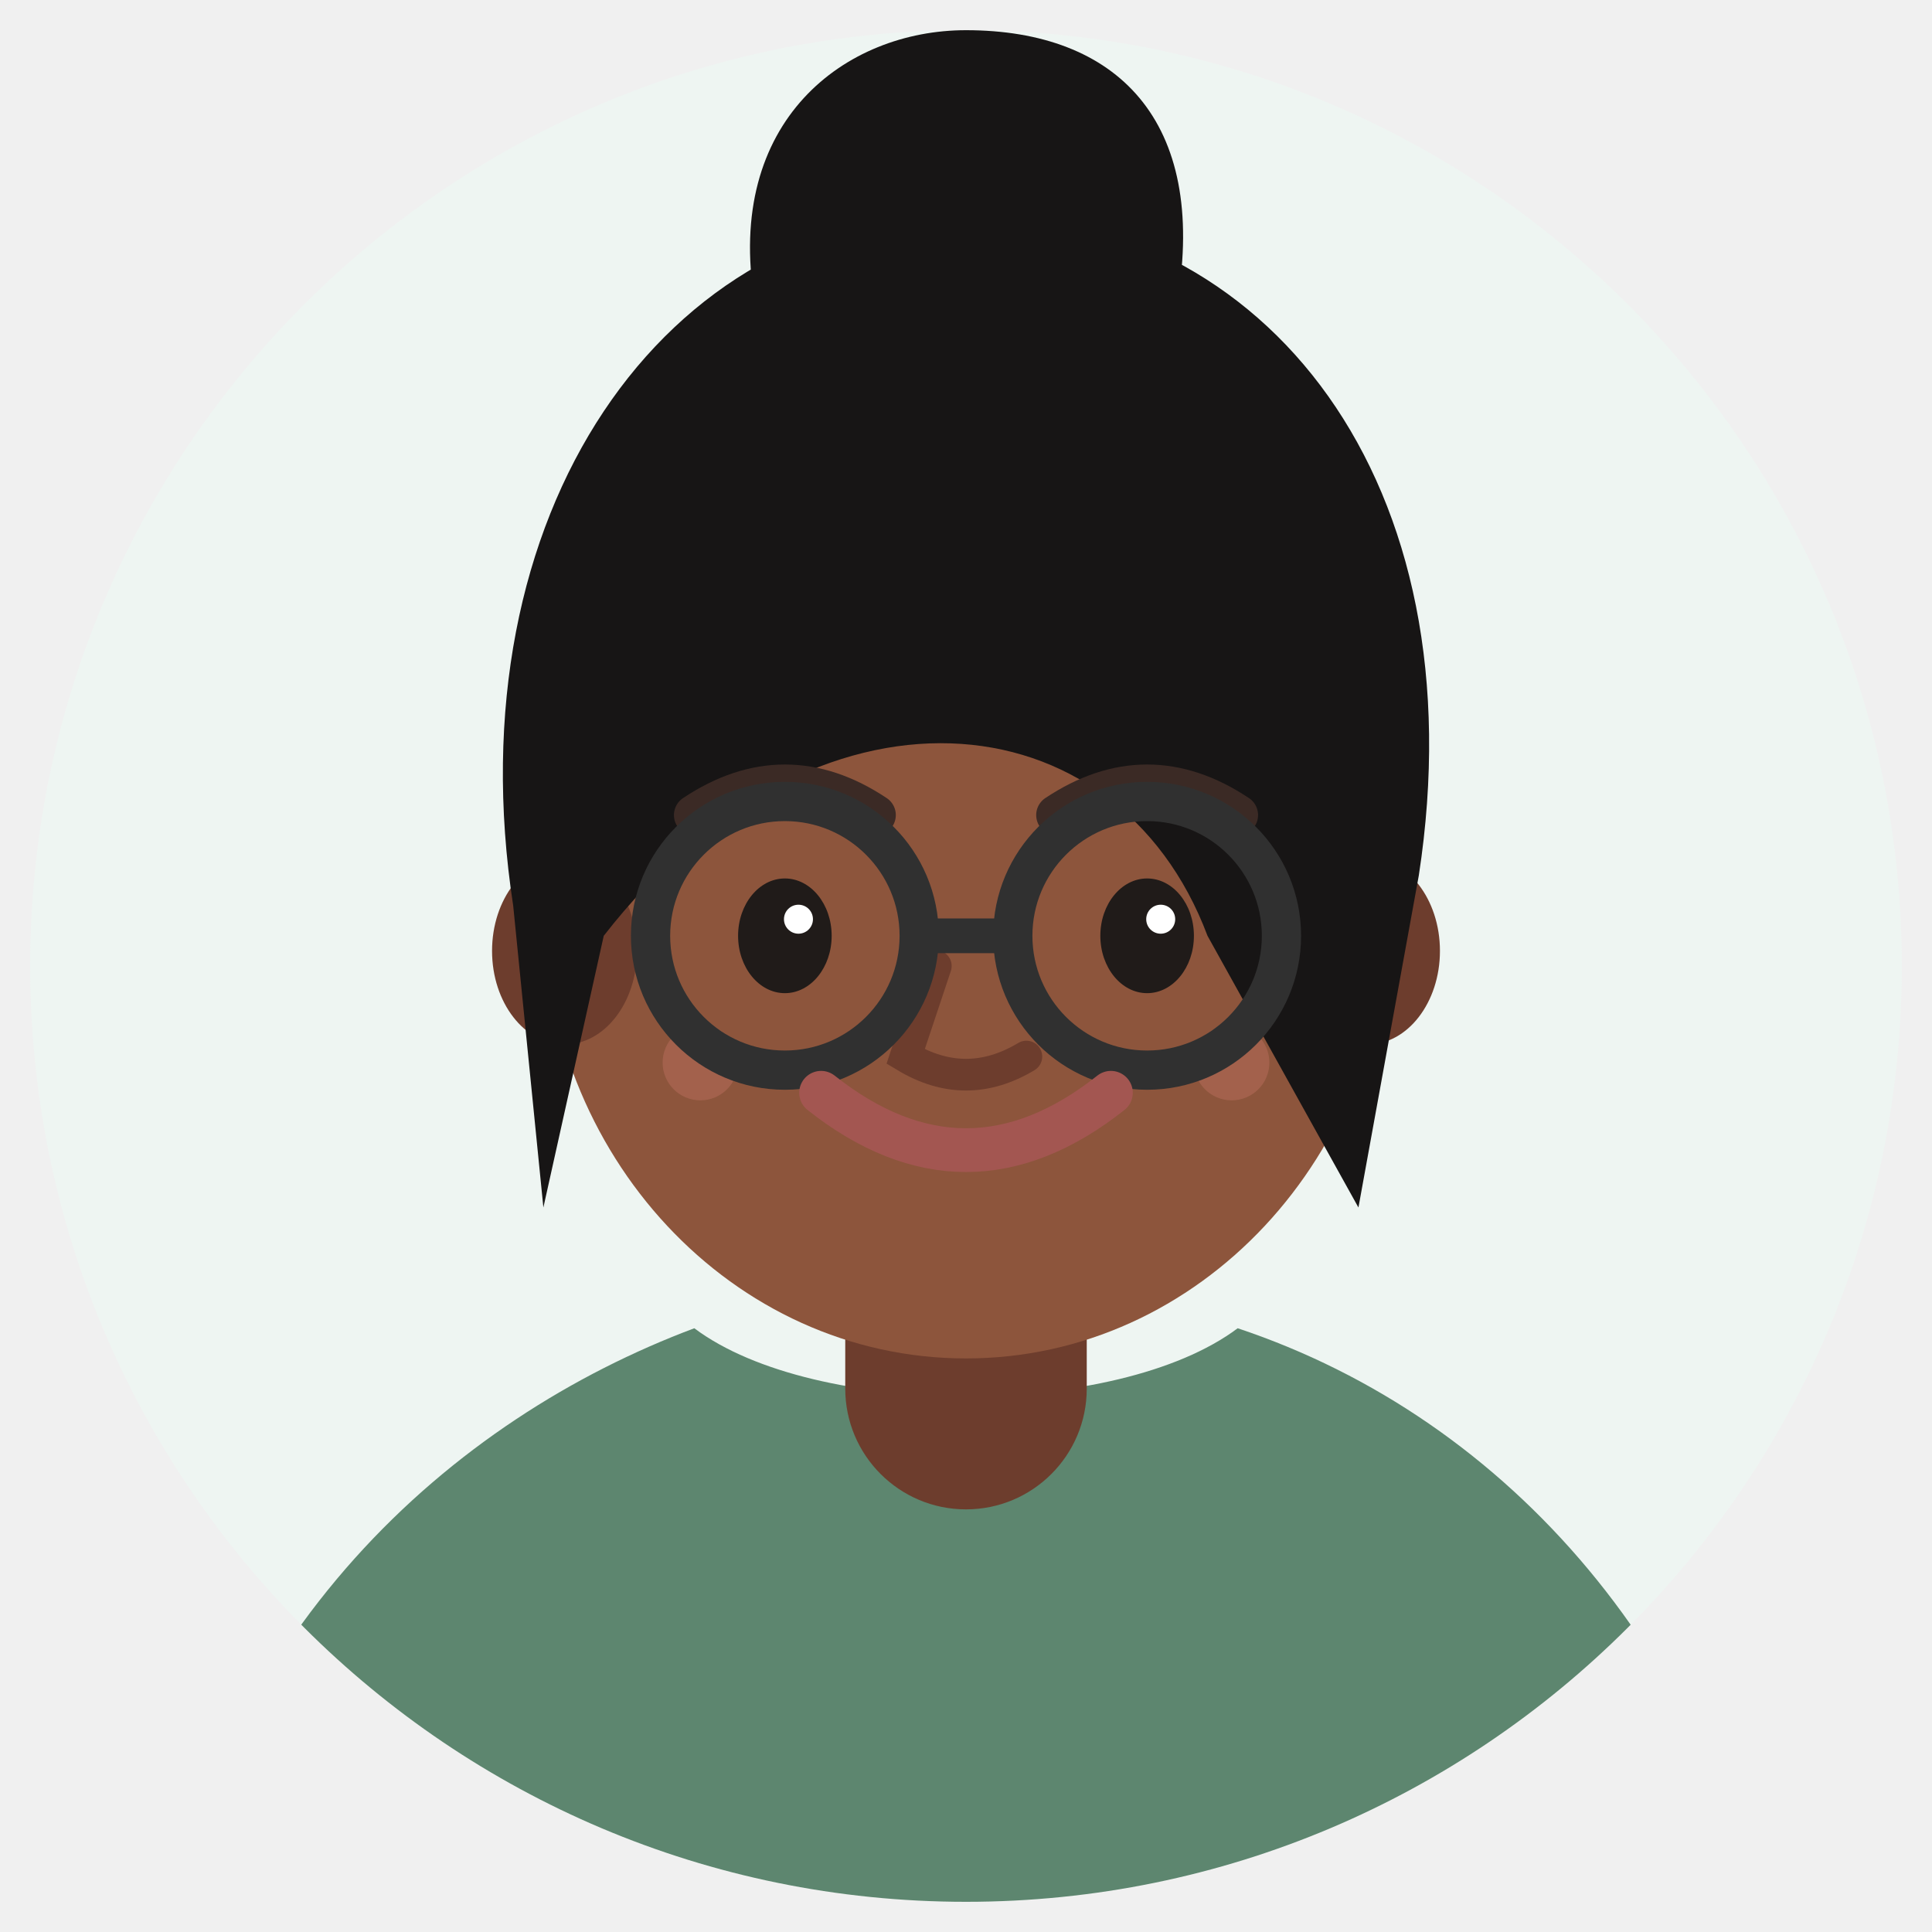
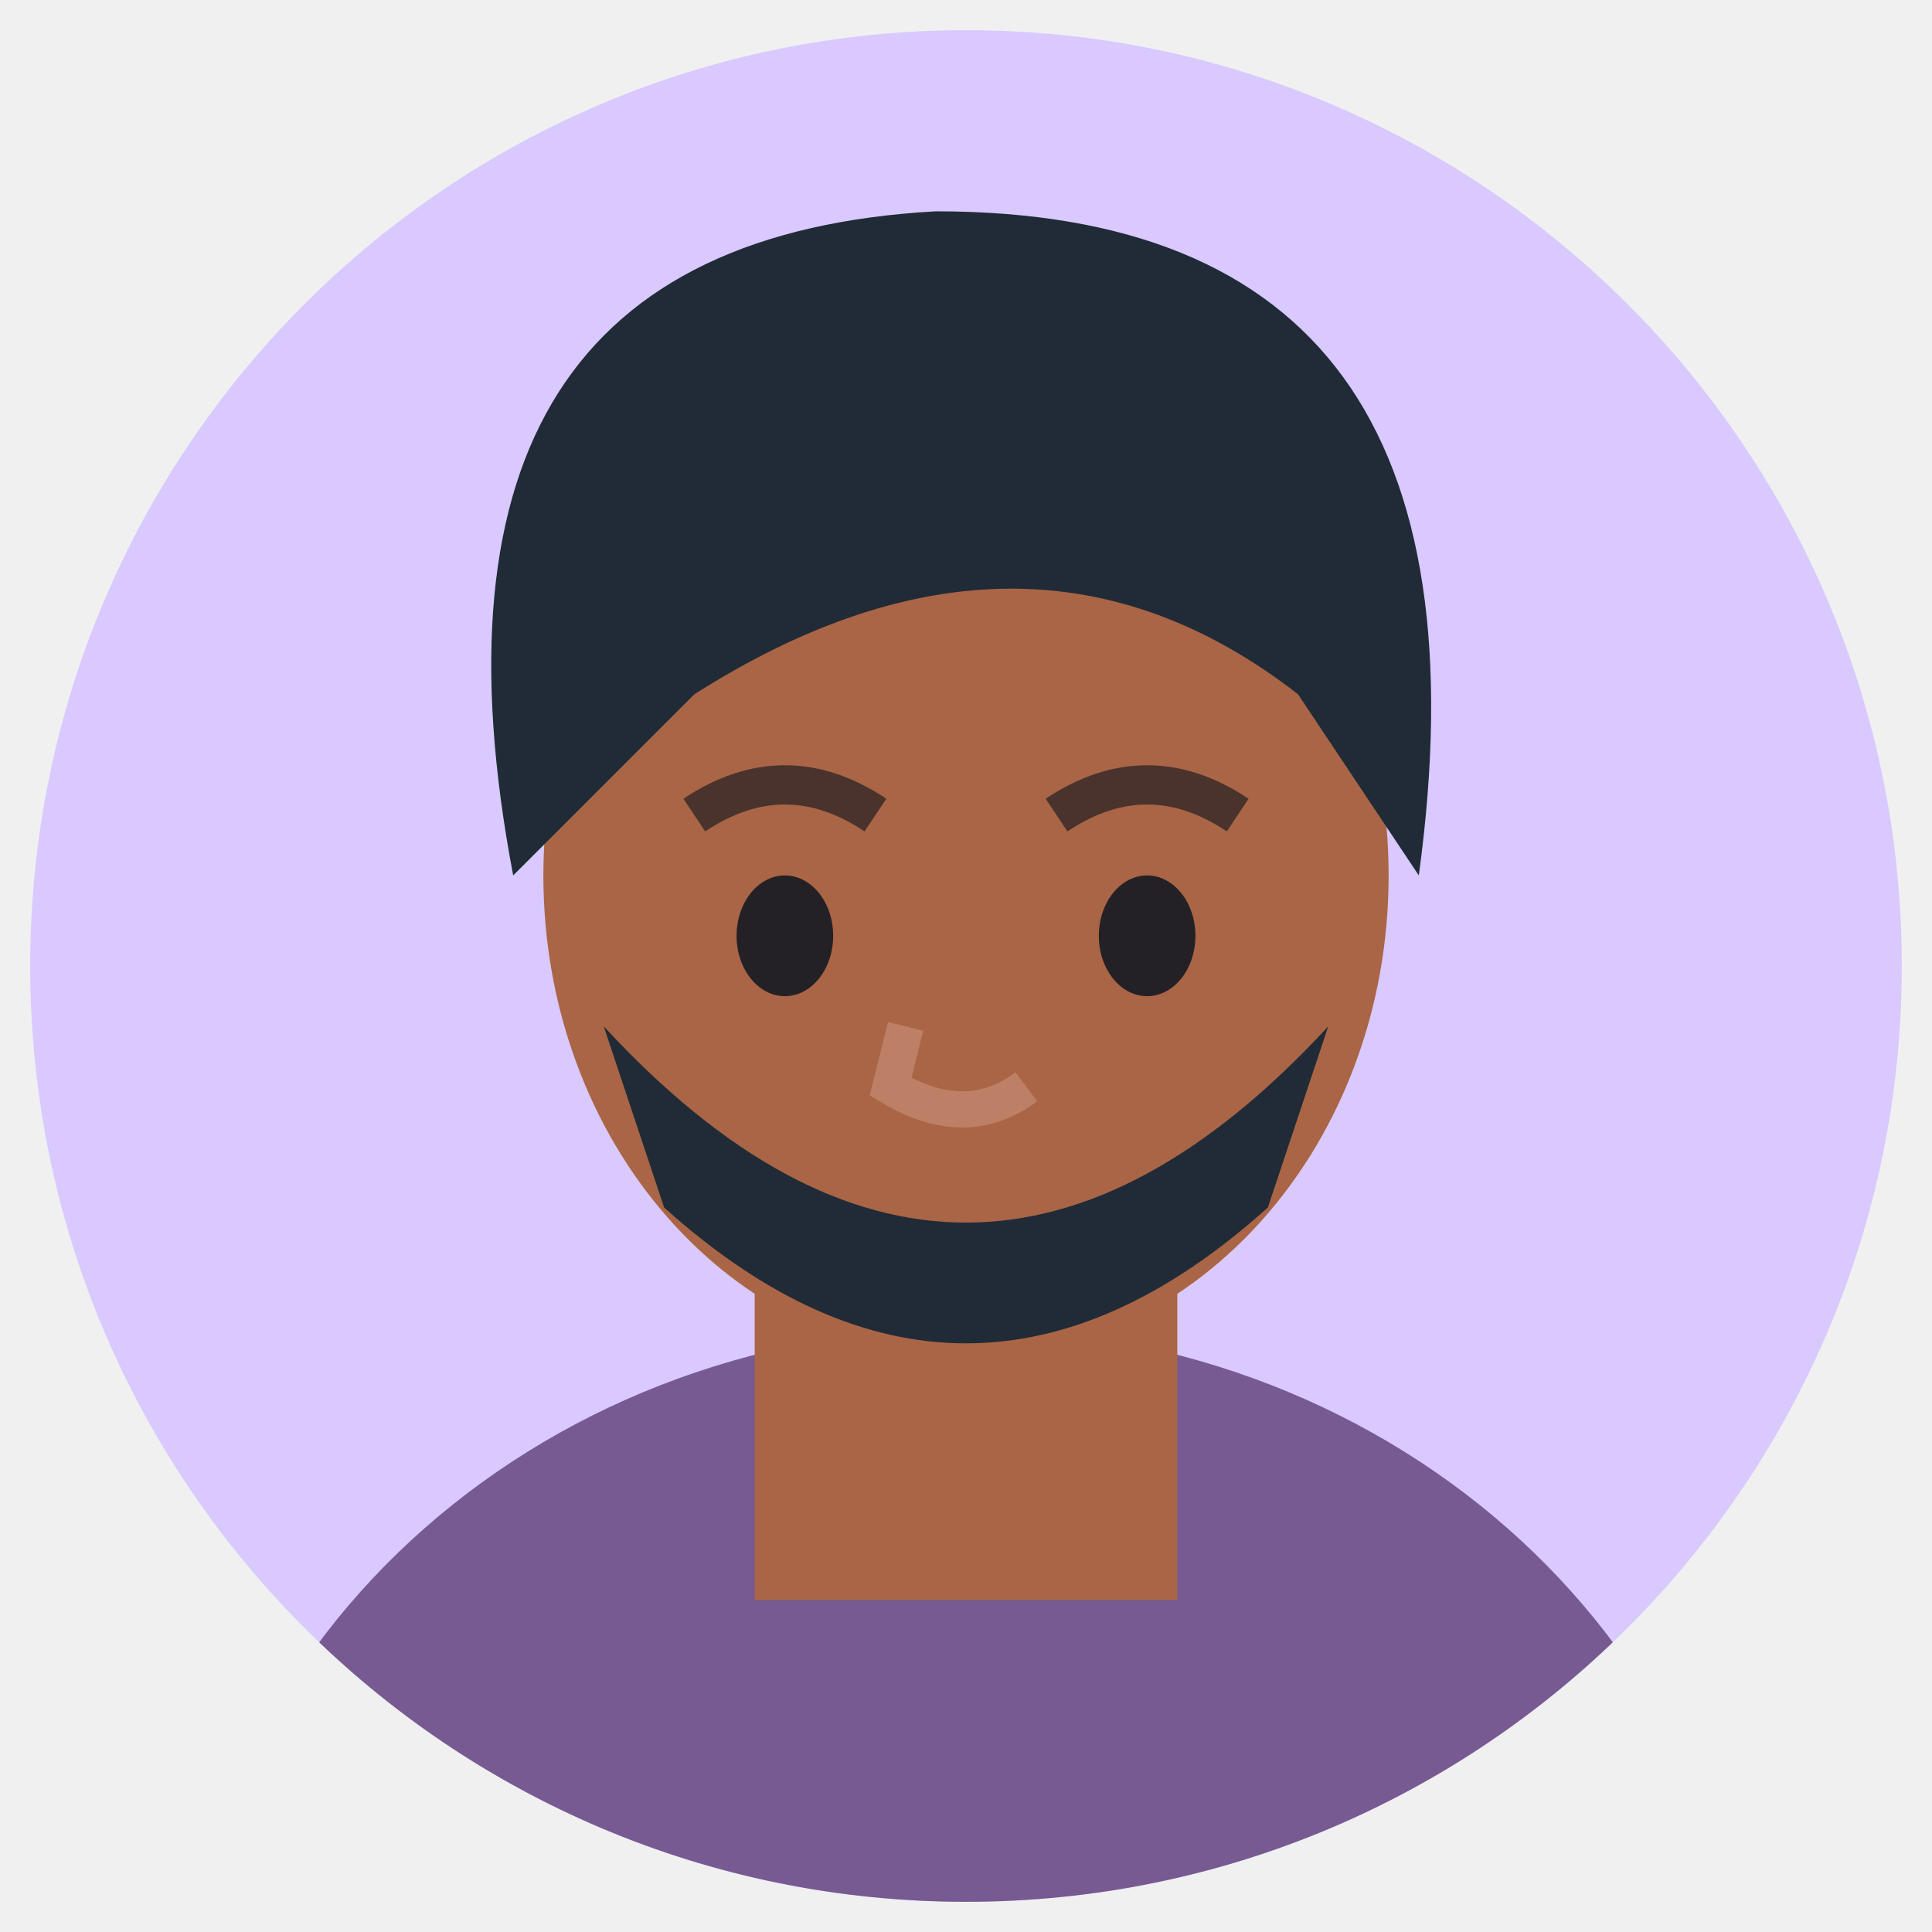
<svg xmlns="http://www.w3.org/2000/svg" width="64" height="64" viewBox="0 0 64 64">
  <defs>
-     <clipPath id="clip">
+     <clipPath id="c">
      <circle cx="32" cy="32" r="31" />
    </clipPath>
  </defs>
-   <circle cx="32" cy="32" r="31" fill="#eef5f2" />
-   <g clip-path="url(#clip)">
-     <path d="M5 66C7 54 15 47 23 44C27 47 37 47 41 44C50 47 57 55 59 66Z" fill="#5d866f" />
-     <rect x="28" y="39" width="8" height="11" rx="4" fill="#6d3d2d" />
-     <ellipse cx="32" cy="30" rx="14" ry="15" fill="#8d553c" />
-     <ellipse cx="18.7" cy="31.5" rx="2.4" ry="3.1" fill="#6d3d2d" />
-     <ellipse cx="45.3" cy="31.5" rx="2.4" ry="3.1" fill="#6d3d2d" />
-     <path d="M17 30C15 17 22 7 32 7C42 7 49 16 47 29L45 40L40 31C37 23 27 22 20 31L18 40Z M25 10C24 4 28 1 32 1C37 1 40 4 39 10C36 8 29 8 25 10Z" fill="#171515" />
-     <path d="M23 27Q26 25 29 27M35 27Q38 25 41 27" fill="none" stroke="#3b2a25" stroke-width="1.35" stroke-linecap="round" />
-     <ellipse cx="26" cy="31" rx="1.55" ry="1.9" fill="#201b19" />
-     <ellipse cx="38" cy="31" rx="1.55" ry="1.9" fill="#201b19" />
-     <circle cx="26.45" cy="30.45" r=".48" fill="#fff" />
-     <circle cx="38.45" cy="30.45" r=".48" fill="#fff" />
-     <path d="M31 32L30 35Q32 36.2 34 35" fill="none" stroke="#6d3d2d" stroke-width="1.05" stroke-linecap="round" />
-     <circle cx="23.2" cy="35.2" r="1.25" fill="#ee8a83" opacity=".23" />
-     <circle cx="40.8" cy="35.2" r="1.25" fill="#ee8a83" opacity=".23" />
-     <circle cx="26" cy="31" r="4.45" fill="none" stroke="#303030" stroke-width="1.3" />
-     <circle cx="38" cy="31" r="4.45" fill="none" stroke="#303030" stroke-width="1.3" />
-     <path d="M30.35 31H33.65" stroke="#303030" stroke-width="1.15" />
-     <path d="M27.2 36.2Q32 40 36.8 36.2" fill="none" stroke="#a35651" stroke-width="1.45" stroke-linecap="round" />
+   <circle cx="32" cy="32" r="31" fill="#d9c9ff" />
+   <g clip-path="url(#c)">
+     <ellipse cx="32" cy="68" rx="26" ry="24" fill="#765a91" />
+     <path d="M25 42H39V53H25Z" fill="#a96545" />
+     <ellipse cx="32" cy="29" rx="14" ry="16" fill="#a96545" />
+     <path d="M17 29Q13 8 31 7Q50 7 47 29L43 23Q34 16 23 23Z" fill="#202b37" />
+     <path d="M23 27Q26 25 29 27M35 27Q38 25 41 27" stroke="#49332c" stroke-width="1.3" fill="none" />
+     <ellipse cx="26" cy="31" rx="1.6" ry="2" fill="#242126" />
+     <ellipse cx="38" cy="31" rx="1.6" ry="2" fill="#242126" />
+     <path d="M30 34L29.5 36Q32 37.5 34 36M27 40Q32 43 37 40" stroke="#bd8066" stroke-width="1.2" fill="none" />
+     <path d="M20 34Q32 47 44 34L42 40Q32 49 22 40Z" fill="#202b37" />
  </g>
</svg>
